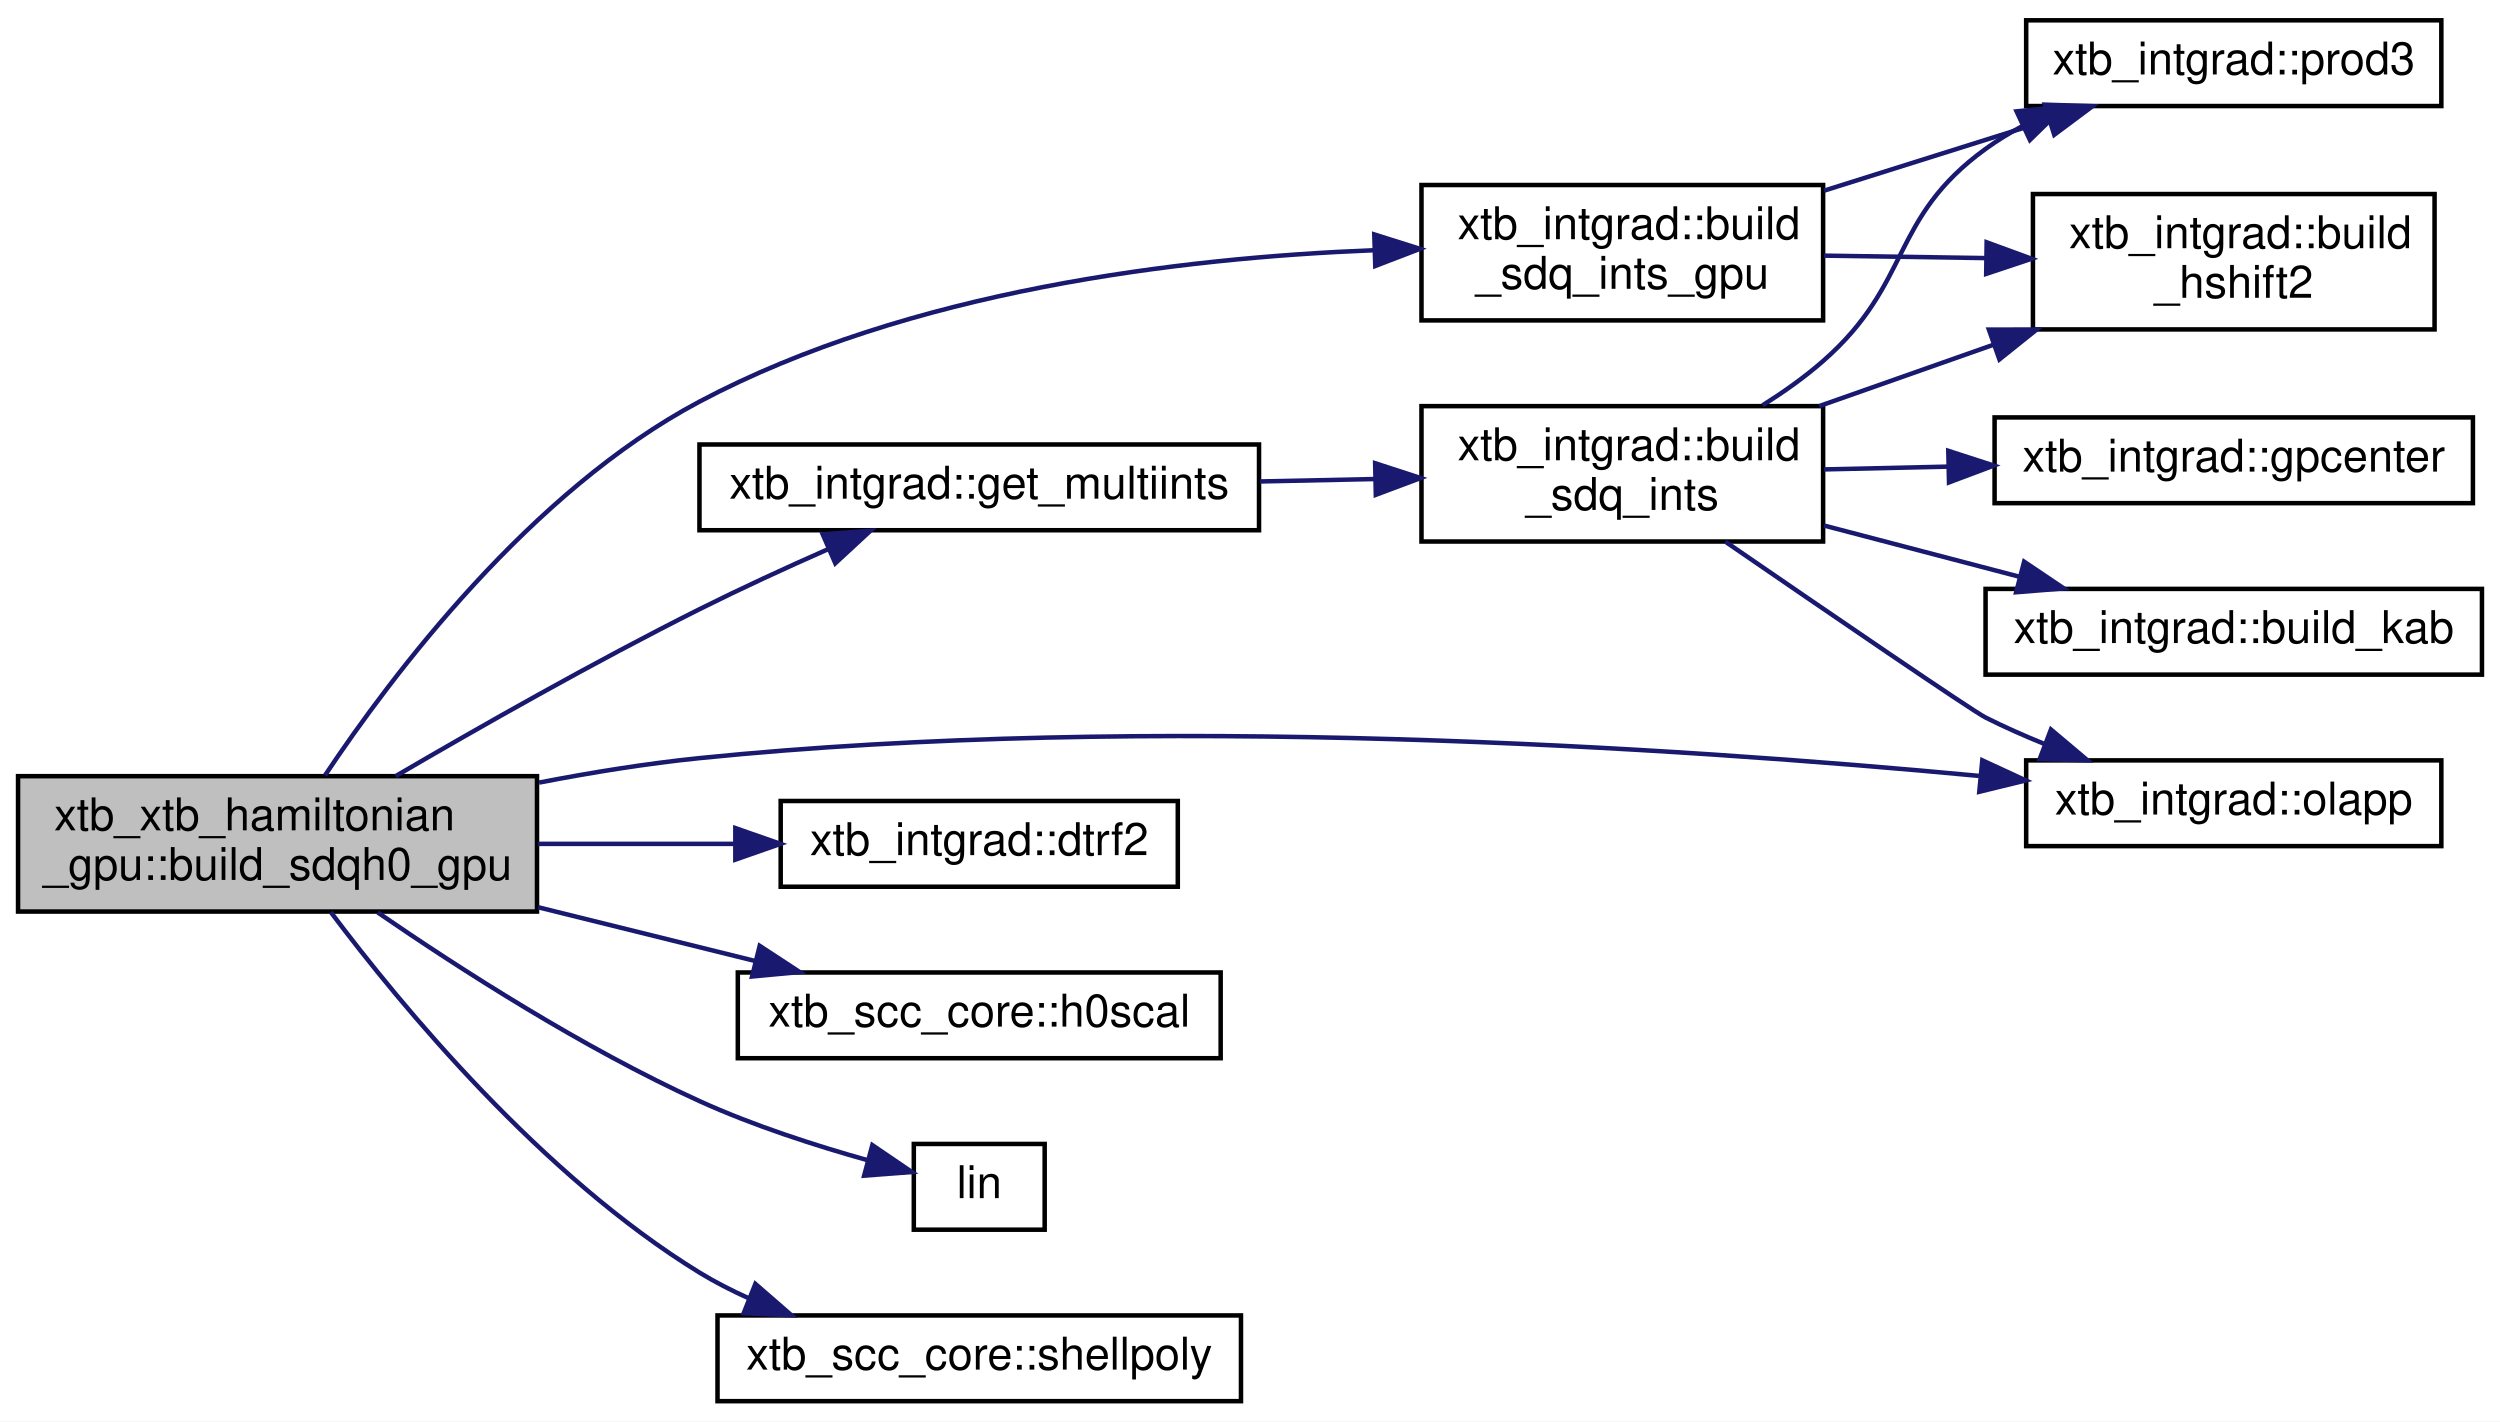
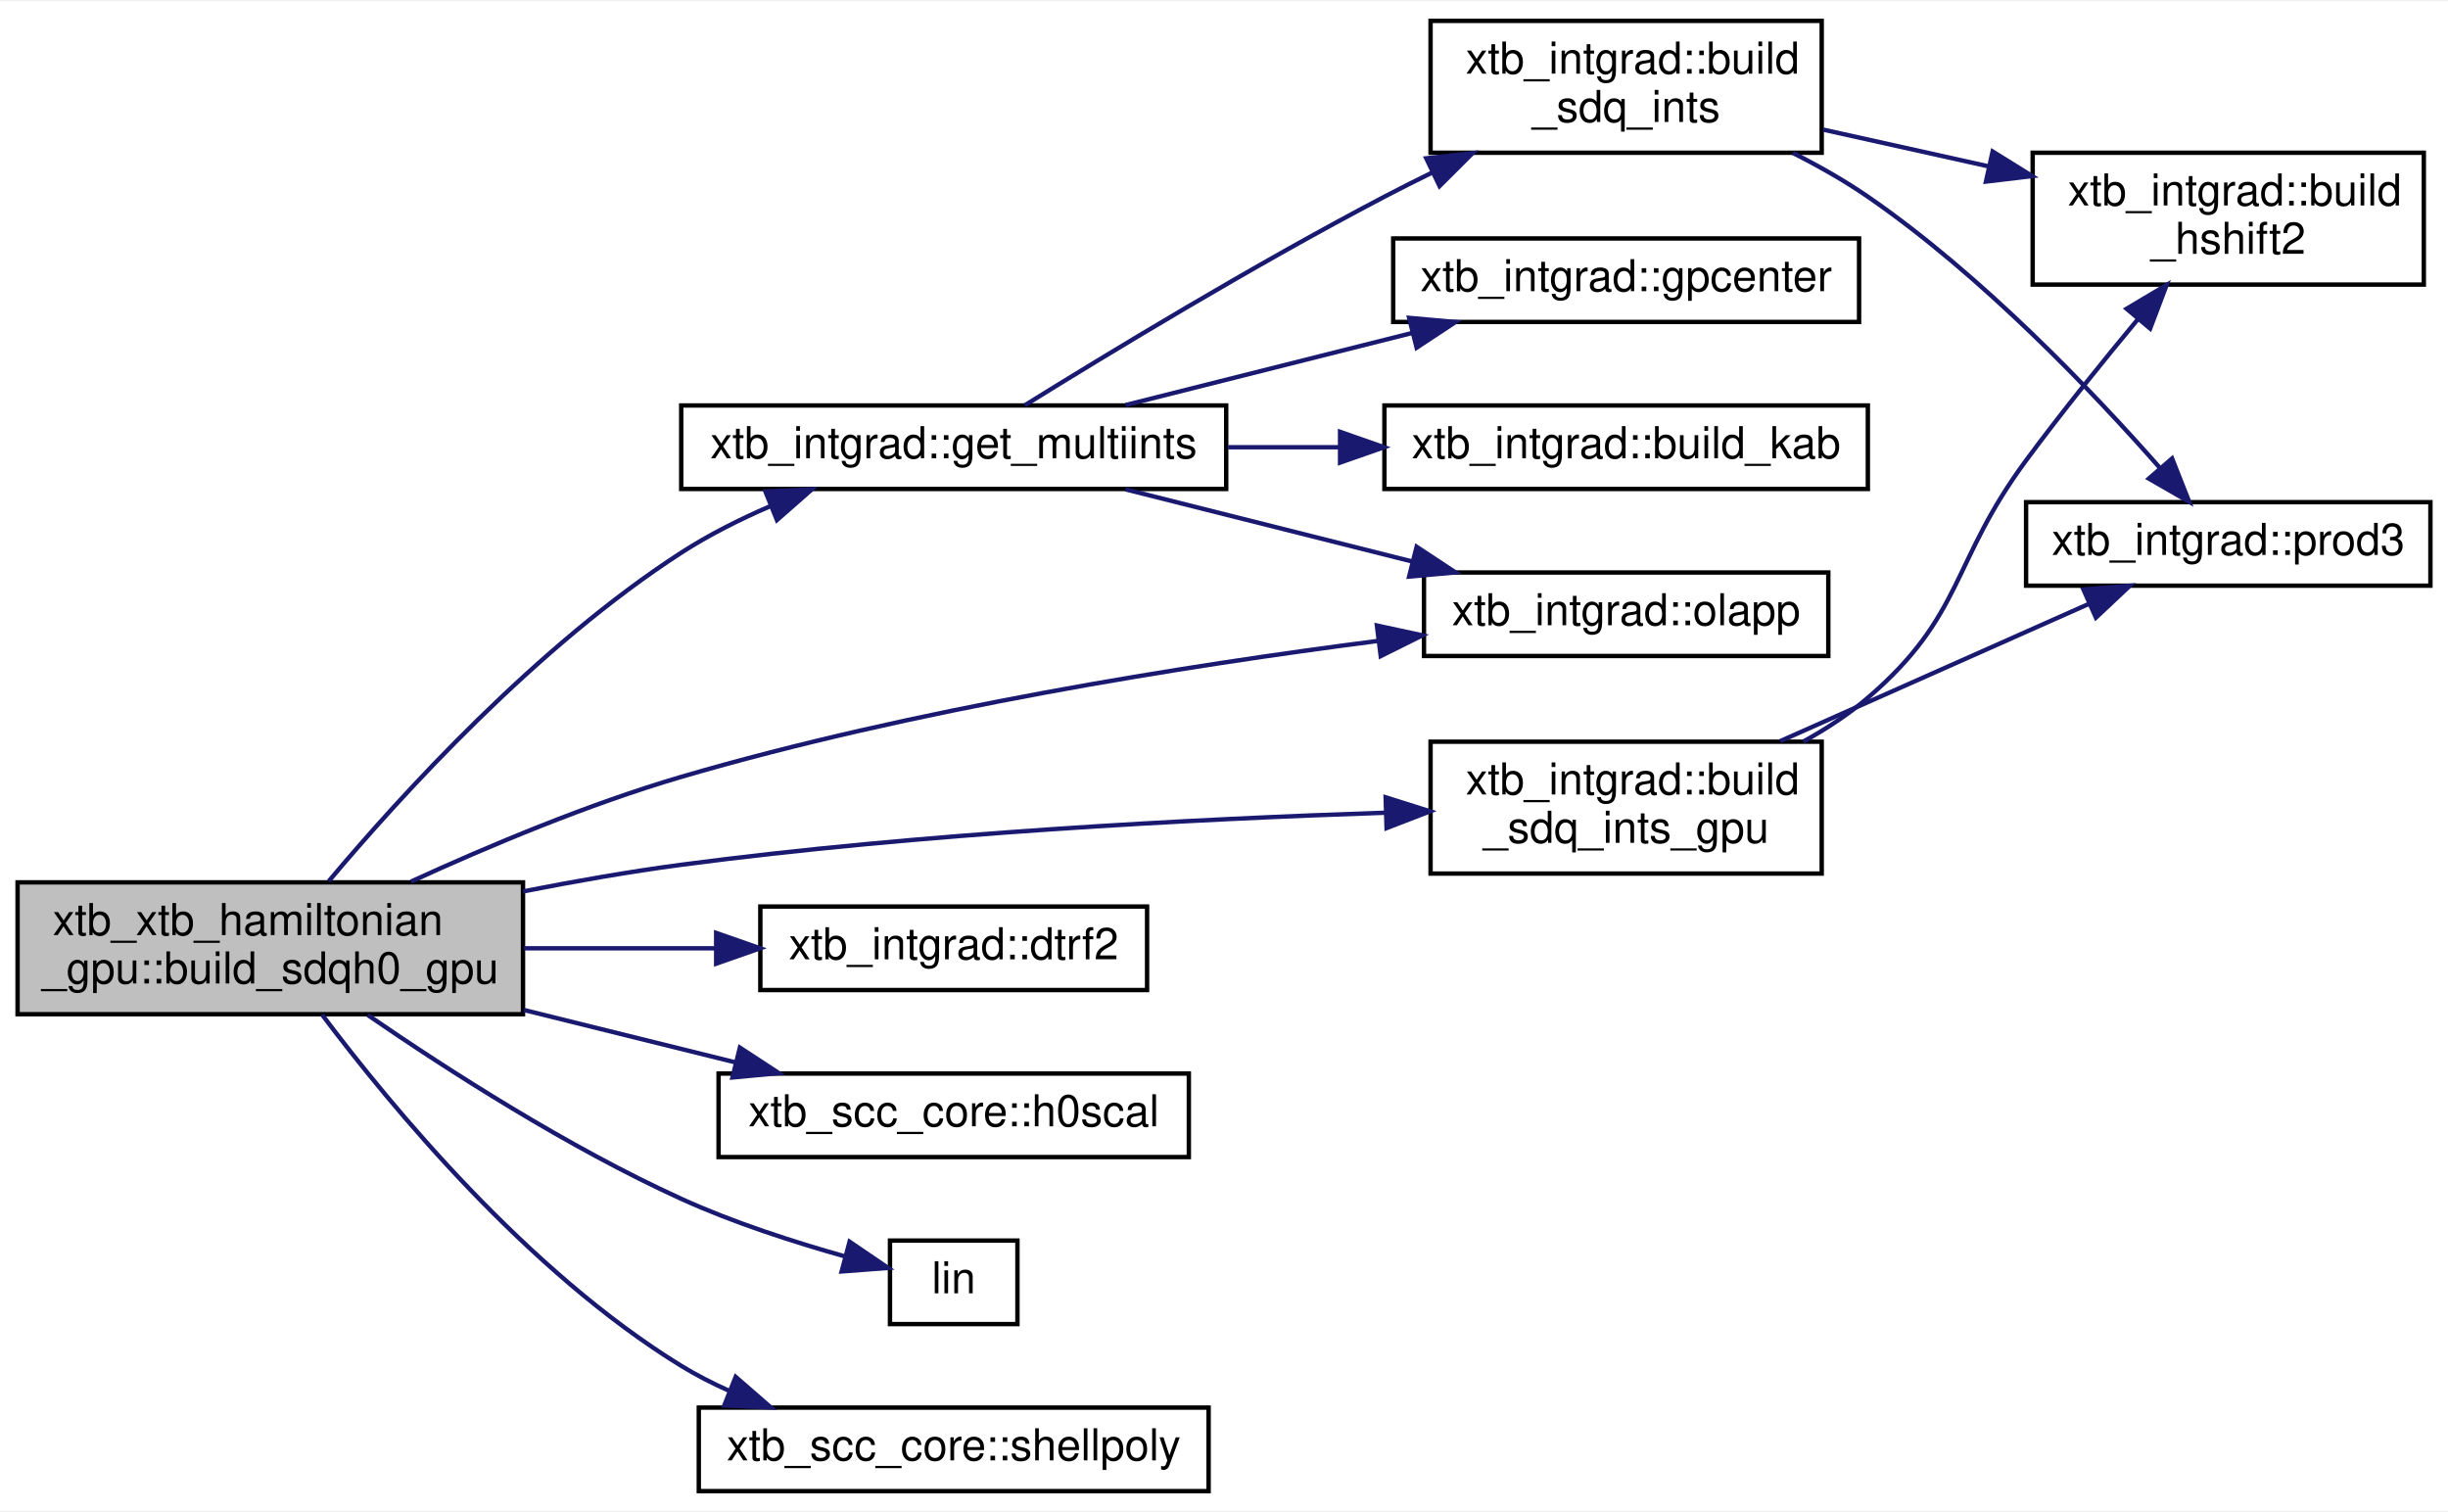
- <svg xmlns="http://www.w3.org/2000/svg" xmlns:xlink="http://www.w3.org/1999/xlink" width="554pt" height="315pt" viewBox="0.00 0.00 554.00 315.00">
-   <g id="graph0" class="graph" transform="scale(1 1) rotate(0) translate(4 311)">
-     <polygon fill="white" stroke="transparent" points="-4,4 -4,-311 550,-311 550,4 -4,4" />
+ <svg xmlns="http://www.w3.org/2000/svg" xmlns:xlink="http://www.w3.org/1999/xlink" width="557pt" height="344pt" viewBox="0.00 0.00 557.00 343.50">
+   <g id="graph0" class="graph" transform="scale(1 1) rotate(0) translate(4 339.5)">
+     <polygon fill="white" stroke="transparent" points="-4,4 -4,-339.5 553,-339.5 553,4 -4,4" />
    <g id="node1" class="node">
      <g id="a_node1">
        <a xlink:title="Computes the dipole and quadrupole integrals and performs screening to.">
          <polygon fill="#bfbfbf" stroke="black" points="0,-109 0,-139 115,-139 115,-109 0,-109" />
          <text text-anchor="start" x="8" y="-127" font-family="Helvetica,sans-Serif" font-size="10.00">xtb_xtb_hamiltonian</text>
          <text text-anchor="middle" x="57.5" y="-116" font-family="Helvetica,sans-Serif" font-size="10.00">_gpu::build_sdqh0_gpu</text>
        </a>
      </g>
    </g>
    <g id="node2" class="node">
      <g id="a_node2">
        <a xlink:href="namespacextb__intgrad.html#a221d8f15f3cb047b495acc86f9e54a37" target="_top" xlink:title=" ">
-           <polygon fill="white" stroke="black" points="311,-240 311,-270 400,-270 400,-240 311,-240" />
-           <text text-anchor="start" x="319" y="-258" font-family="Helvetica,sans-Serif" font-size="10.00">xtb_intgrad::build</text>
-           <text text-anchor="middle" x="355.5" y="-247" font-family="Helvetica,sans-Serif" font-size="10.00">_sdq_ints_gpu</text>
+           <polygon fill="white" stroke="black" points="321.5,-141 321.5,-171 410.5,-171 410.5,-141 321.5,-141" />
+           <text text-anchor="start" x="329.5" y="-159" font-family="Helvetica,sans-Serif" font-size="10.00">xtb_intgrad::build</text>
+           <text text-anchor="middle" x="366" y="-148" font-family="Helvetica,sans-Serif" font-size="10.00">_sdq_ints_gpu</text>
        </a>
      </g>
    </g>
    <g id="edge1" class="edge">
-       <path fill="none" stroke="midnightblue" d="M68.03,-139.2C82.84,-161.39 113.59,-202.16 151,-222 197.45,-246.63 257.59,-253.86 300.42,-255.55" />
-       <polygon fill="midnightblue" stroke="midnightblue" points="300.54,-259.05 310.65,-255.86 300.76,-252.06 300.54,-259.05" />
+       <path fill="none" stroke="midnightblue" d="M115.03,-136.94C126.86,-139.27 139.3,-141.45 151,-143 205.32,-150.19 267.92,-153.41 311.33,-154.85" />
+       <polygon fill="midnightblue" stroke="midnightblue" points="311.28,-158.35 321.38,-155.16 311.49,-151.35 311.28,-158.35" />
    </g>
    <g id="node5" class="node">
      <g id="a_node5">
        <a xlink:href="namespacextb__intgrad.html#a3123173ad7d8c3991074f793fdc9c593" target="_top" xlink:title=" ">
          <polygon fill="white" stroke="black" points="169,-114.5 169,-133.5 257,-133.5 257,-114.5 169,-114.5" />
          <text text-anchor="middle" x="213" y="-121.5" font-family="Helvetica,sans-Serif" font-size="10.00">xtb_intgrad::dtrf2</text>
        </a>
      </g>
    </g>
    <g id="edge4" class="edge">
      <path fill="none" stroke="midnightblue" d="M115.22,-124C129.52,-124 144.81,-124 158.92,-124" />
      <polygon fill="midnightblue" stroke="midnightblue" points="158.95,-127.5 168.95,-124 158.95,-120.5 158.95,-127.5" />
    </g>
    <g id="node6" class="node">
      <g id="a_node6">
-         <a xlink:href="namespacextb__intgrad.html#aee9600380d10f057eefb0773b7fb2b06" target="_top" xlink:title=" ">
-           <polygon fill="white" stroke="black" points="151,-193.5 151,-212.5 275,-212.5 275,-193.5 151,-193.5" />
-           <text text-anchor="middle" x="213" y="-200.5" font-family="Helvetica,sans-Serif" font-size="10.00">xtb_intgrad::get_multiints</text>
+         <a xlink:href="namespacextb__intgrad.html#a75f1b6ec8c7f75caeec5fac307179505" target="_top" xlink:title=" ">
+           <polygon fill="white" stroke="black" points="151,-228.5 151,-247.5 275,-247.5 275,-228.5 151,-228.5" />
+           <text text-anchor="middle" x="213" y="-235.5" font-family="Helvetica,sans-Serif" font-size="10.00">xtb_intgrad::get_multiints</text>
        </a>
      </g>
    </g>
    <g id="edge5" class="edge">
-       <path fill="none" stroke="midnightblue" d="M83.67,-139.01C102.07,-149.77 127.78,-164.37 151,-176 160.15,-180.58 170.24,-185.22 179.54,-189.32" />
-       <polygon fill="midnightblue" stroke="midnightblue" points="178.31,-192.6 188.88,-193.38 181.1,-186.18 178.31,-192.6" />
+       <path fill="none" stroke="midnightblue" d="M70.81,-139.28C87.28,-158.88 118.25,-192.85 151,-214 157.24,-218.03 164.27,-221.57 171.28,-224.6" />
+       <polygon fill="midnightblue" stroke="midnightblue" points="170.16,-227.92 180.74,-228.42 172.78,-221.43 170.16,-227.92" />
    </g>
    <g id="node10" class="node">
      <g id="a_node10">
        <a xlink:href="namespacextb__intgrad.html#a61582fac6cd8cc05eb76d4ced531ef6e" target="_top" xlink:title="calculates a partial overlap in one cartesian direction">
-           <polygon fill="white" stroke="black" points="445,-123.5 445,-142.5 537,-142.5 537,-123.5 445,-123.5" />
-           <text text-anchor="middle" x="491" y="-130.5" font-family="Helvetica,sans-Serif" font-size="10.00">xtb_intgrad::olapp</text>
+           <polygon fill="white" stroke="black" points="320,-190.5 320,-209.5 412,-209.5 412,-190.5 320,-190.5" />
+           <text text-anchor="middle" x="366" y="-197.5" font-family="Helvetica,sans-Serif" font-size="10.00">xtb_intgrad::olapp</text>
        </a>
      </g>
    </g>
    <g id="edge14" class="edge">
-       <path fill="none" stroke="midnightblue" d="M115.46,-137.58C127.15,-139.84 139.42,-141.82 151,-143 250.53,-153.12 367.28,-145.4 434.54,-139.06" />
-       <polygon fill="midnightblue" stroke="midnightblue" points="435.28,-142.51 444.9,-138.06 434.61,-135.54 435.28,-142.51" />
+       <path fill="none" stroke="midnightblue" d="M89.53,-139.18C107.19,-147.28 129.93,-156.82 151,-163 203.76,-178.46 265.84,-188.31 309.51,-193.93" />
+       <polygon fill="midnightblue" stroke="midnightblue" points="309.29,-197.43 319.64,-195.2 310.16,-190.48 309.29,-197.43" />
    </g>
    <g id="node11" class="node">
      <g id="a_node11">
        <a xlink:href="namespacextb__scc__core.html#a136cd39a28befead4338400b448fddc3" target="_top" xlink:title="H0 off-diag scaling.">
          <polygon fill="white" stroke="black" points="159.5,-76.5 159.5,-95.5 266.5,-95.5 266.5,-76.5 159.5,-76.5" />
          <text text-anchor="middle" x="213" y="-83.5" font-family="Helvetica,sans-Serif" font-size="10.00">xtb_scc_core::h0scal</text>
        </a>
      </g>
    </g>
    <g id="edge12" class="edge">
      <path fill="none" stroke="midnightblue" d="M115.22,-109.96C131.05,-106.04 148.11,-101.82 163.43,-98.02" />
      <polygon fill="midnightblue" stroke="midnightblue" points="164.35,-101.4 173.21,-95.6 162.66,-94.61 164.35,-101.4" />
    </g>
    <g id="node12" class="node">
      <g id="a_node12">
        <a xlink:href="constrain__pot_8f90.html#ac62613d43f31c7bfa652ee80083b400b" target="_top" xlink:title=" ">
          <polygon fill="white" stroke="black" points="198.5,-38.5 198.5,-57.5 227.5,-57.5 227.5,-38.5 198.5,-38.5" />
          <text text-anchor="middle" x="213" y="-45.5" font-family="Helvetica,sans-Serif" font-size="10.00">lin</text>
        </a>
      </g>
    </g>
    <g id="edge13" class="edge">
      <path fill="none" stroke="midnightblue" d="M79.7,-108.8C97.92,-96.28 125.25,-78.72 151,-67 162.9,-61.58 176.78,-57.12 188.29,-53.89" />
      <polygon fill="midnightblue" stroke="midnightblue" points="189.31,-57.24 198.07,-51.28 187.5,-50.48 189.31,-57.24" />
    </g>
    <g id="node13" class="node">
      <g id="a_node13">
        <a xlink:href="namespacextb__scc__core.html#ab589fe59f0960d1e9adf8ef9d48a6e45" target="_top" xlink:title=" ">
          <polygon fill="white" stroke="black" points="155,-0.5 155,-19.5 271,-19.5 271,-0.5 155,-0.5" />
          <text text-anchor="middle" x="213" y="-7.5" font-family="Helvetica,sans-Serif" font-size="10.00">xtb_scc_core::shellpoly</text>
        </a>
      </g>
    </g>
    <g id="edge15" class="edge">
      <path fill="none" stroke="midnightblue" d="M69.3,-108.88C85,-87.99 116.07,-50.43 151,-29 154.41,-26.91 158.08,-25.03 161.85,-23.34" />
      <polygon fill="midnightblue" stroke="midnightblue" points="163.39,-26.49 171.38,-19.54 160.8,-19.99 163.39,-26.49" />
    </g>
    <g id="node3" class="node">
      <g id="a_node3">
        <a xlink:href="namespacextb__intgrad.html#a5bc6f86d12b5b4734f597a88800d8330" target="_top" xlink:title=" ">
-           <polygon fill="white" stroke="black" points="446.5,-238 446.5,-268 535.5,-268 535.5,-238 446.5,-238" />
-           <text text-anchor="start" x="454.5" y="-256" font-family="Helvetica,sans-Serif" font-size="10.00">xtb_intgrad::build</text>
-           <text text-anchor="middle" x="491" y="-245" font-family="Helvetica,sans-Serif" font-size="10.00">_hshift2</text>
+           <polygon fill="white" stroke="black" points="458.5,-275 458.5,-305 547.5,-305 547.5,-275 458.5,-275" />
+           <text text-anchor="start" x="466.5" y="-293" font-family="Helvetica,sans-Serif" font-size="10.00">xtb_intgrad::build</text>
+           <text text-anchor="middle" x="503" y="-282" font-family="Helvetica,sans-Serif" font-size="10.00">_hshift2</text>
        </a>
      </g>
    </g>
    <g id="edge2" class="edge">
-       <path fill="none" stroke="midnightblue" d="M400.21,-254.35C411.62,-254.17 424.06,-253.99 435.93,-253.81" />
-       <polygon fill="midnightblue" stroke="midnightblue" points="436.24,-257.31 446.19,-253.66 436.14,-250.31 436.24,-257.31" />
+       <path fill="none" stroke="midnightblue" d="M406.33,-171.04C411.55,-173.92 416.61,-177.24 421,-181 442.91,-199.76 439.85,-211.81 457,-235 465.02,-245.85 474.41,-257.47 482.52,-267.22" />
+       <polygon fill="midnightblue" stroke="midnightblue" points="479.87,-269.5 488.98,-274.91 485.23,-265 479.87,-269.5" />
    </g>
    <g id="node4" class="node">
      <g id="a_node4">
        <a xlink:href="namespacextb__intgrad.html#a040b47e4b45c55028569fcad9704172a" target="_top" xlink:title=" ">
-           <polygon fill="white" stroke="black" points="445,-287.5 445,-306.5 537,-306.5 537,-287.5 445,-287.5" />
-           <text text-anchor="middle" x="491" y="-294.5" font-family="Helvetica,sans-Serif" font-size="10.00">xtb_intgrad::prod3</text>
+           <polygon fill="white" stroke="black" points="457,-206.5 457,-225.5 549,-225.5 549,-206.5 457,-206.5" />
+           <text text-anchor="middle" x="503" y="-213.5" font-family="Helvetica,sans-Serif" font-size="10.00">xtb_intgrad::prod3</text>
        </a>
      </g>
    </g>
    <g id="edge3" class="edge">
-       <path fill="none" stroke="midnightblue" d="M400.21,-268.75C416.18,-273.78 434.16,-279.43 449.8,-284.35" />
-       <polygon fill="midnightblue" stroke="midnightblue" points="449.12,-287.81 459.71,-287.47 451.22,-281.13 449.12,-287.81" />
+       <path fill="none" stroke="midnightblue" d="M401.07,-171.14C422.64,-180.73 450.32,-193.03 471.23,-202.33" />
+       <polygon fill="midnightblue" stroke="midnightblue" points="470.05,-205.63 480.61,-206.49 472.89,-199.23 470.05,-205.63" />
    </g>
    <g id="node7" class="node">
      <g id="a_node7">
-         <a xlink:href="namespacextb__intgrad.html#aa938e4391a764ecf662013cd966899ba" target="_top" xlink:title=" ">
-           <polygon fill="white" stroke="black" points="311,-191 311,-221 400,-221 400,-191 311,-191" />
-           <text text-anchor="start" x="319" y="-209" font-family="Helvetica,sans-Serif" font-size="10.00">xtb_intgrad::build</text>
-           <text text-anchor="middle" x="355.5" y="-198" font-family="Helvetica,sans-Serif" font-size="10.00">_sdq_ints</text>
+         <a xlink:href="namespacextb__intgrad.html#a1f9cf61176ecca277a73a81137c39a39" target="_top" xlink:title=" ">
+           <polygon fill="white" stroke="black" points="311,-228.5 311,-247.5 421,-247.5 421,-228.5 311,-228.5" />
+           <text text-anchor="middle" x="366" y="-235.5" font-family="Helvetica,sans-Serif" font-size="10.00">xtb_intgrad::build_kab</text>
        </a>
      </g>
    </g>
    <g id="edge6" class="edge">
-       <path fill="none" stroke="midnightblue" d="M275.22,-204.31C283.73,-204.49 292.43,-204.67 300.8,-204.85" />
-       <polygon fill="midnightblue" stroke="midnightblue" points="300.73,-208.35 310.8,-205.07 300.88,-201.35 300.73,-208.35" />
-     </g>
-     <g id="edge7" class="edge">
-       <path fill="none" stroke="midnightblue" d="M399.11,-221C411.39,-225.32 424.93,-230.09 437.73,-234.6" />
-       <polygon fill="midnightblue" stroke="midnightblue" points="436.74,-237.96 447.34,-237.98 439.07,-231.36 436.74,-237.96" />
-     </g>
-     <g id="edge11" class="edge">
-       <path fill="none" stroke="midnightblue" d="M386.58,-221.18C391.29,-224.14 395.94,-227.44 400,-231 419.79,-248.34 414.7,-262.55 436,-278 438.53,-279.84 441.26,-281.51 444.09,-283.03" />
-       <polygon fill="midnightblue" stroke="midnightblue" points="442.87,-286.32 453.41,-287.39 445.83,-279.98 442.87,-286.32" />
+       <path fill="none" stroke="midnightblue" d="M275.42,-238C283.78,-238 292.37,-238 300.78,-238" />
+       <polygon fill="midnightblue" stroke="midnightblue" points="300.91,-241.5 310.91,-238 300.91,-234.5 300.91,-241.5" />
    </g>
    <g id="node8" class="node">
      <g id="a_node8">
-         <a xlink:href="namespacextb__intgrad.html#a1f9cf61176ecca277a73a81137c39a39" target="_top" xlink:title=" ">
-           <polygon fill="white" stroke="black" points="436,-161.5 436,-180.5 546,-180.5 546,-161.5 436,-161.5" />
-           <text text-anchor="middle" x="491" y="-168.5" font-family="Helvetica,sans-Serif" font-size="10.00">xtb_intgrad::build_kab</text>
+         <a xlink:href="namespacextb__intgrad.html#af483e162e73c1238a72bd8559f9b26e8" target="_top" xlink:title=" ">
+           <polygon fill="white" stroke="black" points="321.5,-305 321.5,-335 410.5,-335 410.5,-305 321.5,-305" />
+           <text text-anchor="start" x="329.5" y="-323" font-family="Helvetica,sans-Serif" font-size="10.00">xtb_intgrad::build</text>
+           <text text-anchor="middle" x="366" y="-312" font-family="Helvetica,sans-Serif" font-size="10.00">_sdq_ints</text>
        </a>
      </g>
    </g>
-     <g id="edge8" class="edge">
-       <path fill="none" stroke="midnightblue" d="M400.21,-194.54C414.04,-190.91 429.38,-186.89 443.4,-183.22" />
-       <polygon fill="midnightblue" stroke="midnightblue" points="444.55,-186.53 453.34,-180.61 442.78,-179.76 444.55,-186.53" />
+     <g id="edge7" class="edge">
+       <path fill="none" stroke="midnightblue" d="M229.19,-247.55C248.07,-259.28 281.41,-279.5 311,-295 314.5,-296.83 318.17,-298.68 321.86,-300.49" />
+       <polygon fill="midnightblue" stroke="midnightblue" points="320.52,-303.73 331.05,-304.9 323.55,-297.42 320.52,-303.73" />
    </g>
    <g id="node9" class="node">
      <g id="a_node9">
        <a xlink:href="namespacextb__intgrad.html#a49b854bf505ac013ac50d12edb2e0de5" target="_top" xlink:title="returns center of product Gaussian from two Gaussians by GPT">
-           <polygon fill="white" stroke="black" points="438,-199.5 438,-218.5 544,-218.5 544,-199.5 438,-199.5" />
-           <text text-anchor="middle" x="491" y="-206.5" font-family="Helvetica,sans-Serif" font-size="10.00">xtb_intgrad::gpcenter</text>
+           <polygon fill="white" stroke="black" points="313,-266.5 313,-285.5 419,-285.5 419,-266.5 313,-266.5" />
+           <text text-anchor="middle" x="366" y="-273.5" font-family="Helvetica,sans-Serif" font-size="10.00">xtb_intgrad::gpcenter</text>
        </a>
      </g>
    </g>
+     <g id="edge10" class="edge">
+       <path fill="none" stroke="midnightblue" d="M252.1,-247.59C271.94,-252.58 296.38,-258.73 317.45,-264.03" />
+       <polygon fill="midnightblue" stroke="midnightblue" points="316.62,-267.43 327.17,-266.48 318.33,-260.65 316.62,-267.43" />
+     </g>
+     <g id="edge11" class="edge">
+       <path fill="none" stroke="midnightblue" d="M252.1,-228.41C271.94,-223.42 296.38,-217.27 317.45,-211.97" />
+       <polygon fill="midnightblue" stroke="midnightblue" points="318.33,-215.35 327.17,-209.52 316.62,-208.57 318.33,-215.35" />
+     </g>
+     <g id="edge8" class="edge">
+       <path fill="none" stroke="midnightblue" d="M410.83,-310.26C422.86,-307.59 436.04,-304.66 448.54,-301.88" />
+       <polygon fill="midnightblue" stroke="midnightblue" points="449.39,-305.28 458.39,-299.69 447.87,-298.44 449.39,-305.28" />
+     </g>
    <g id="edge9" class="edge">
-       <path fill="none" stroke="midnightblue" d="M400.21,-206.98C409.04,-207.18 418.47,-207.39 427.79,-207.6" />
-       <polygon fill="midnightblue" stroke="midnightblue" points="427.74,-211.1 437.82,-207.83 427.9,-204.1 427.74,-211.1" />
-     </g>
-     <g id="edge10" class="edge">
-       <path fill="none" stroke="midnightblue" d="M378.33,-190.97C400.79,-175.54 432.93,-153.55 436,-152 440.1,-149.93 444.49,-147.99 448.91,-146.19" />
-       <polygon fill="midnightblue" stroke="midnightblue" points="450.49,-149.34 458.59,-142.51 448,-142.8 450.49,-149.34" />
+       <path fill="none" stroke="midnightblue" d="M403.94,-304.95C409.84,-301.97 415.73,-298.63 421,-295 447,-277.09 472.27,-250.54 487.49,-233.25" />
+       <polygon fill="midnightblue" stroke="midnightblue" points="490.22,-235.44 494.11,-225.58 484.93,-230.86 490.22,-235.44" />
    </g>
  </g>
</svg>
